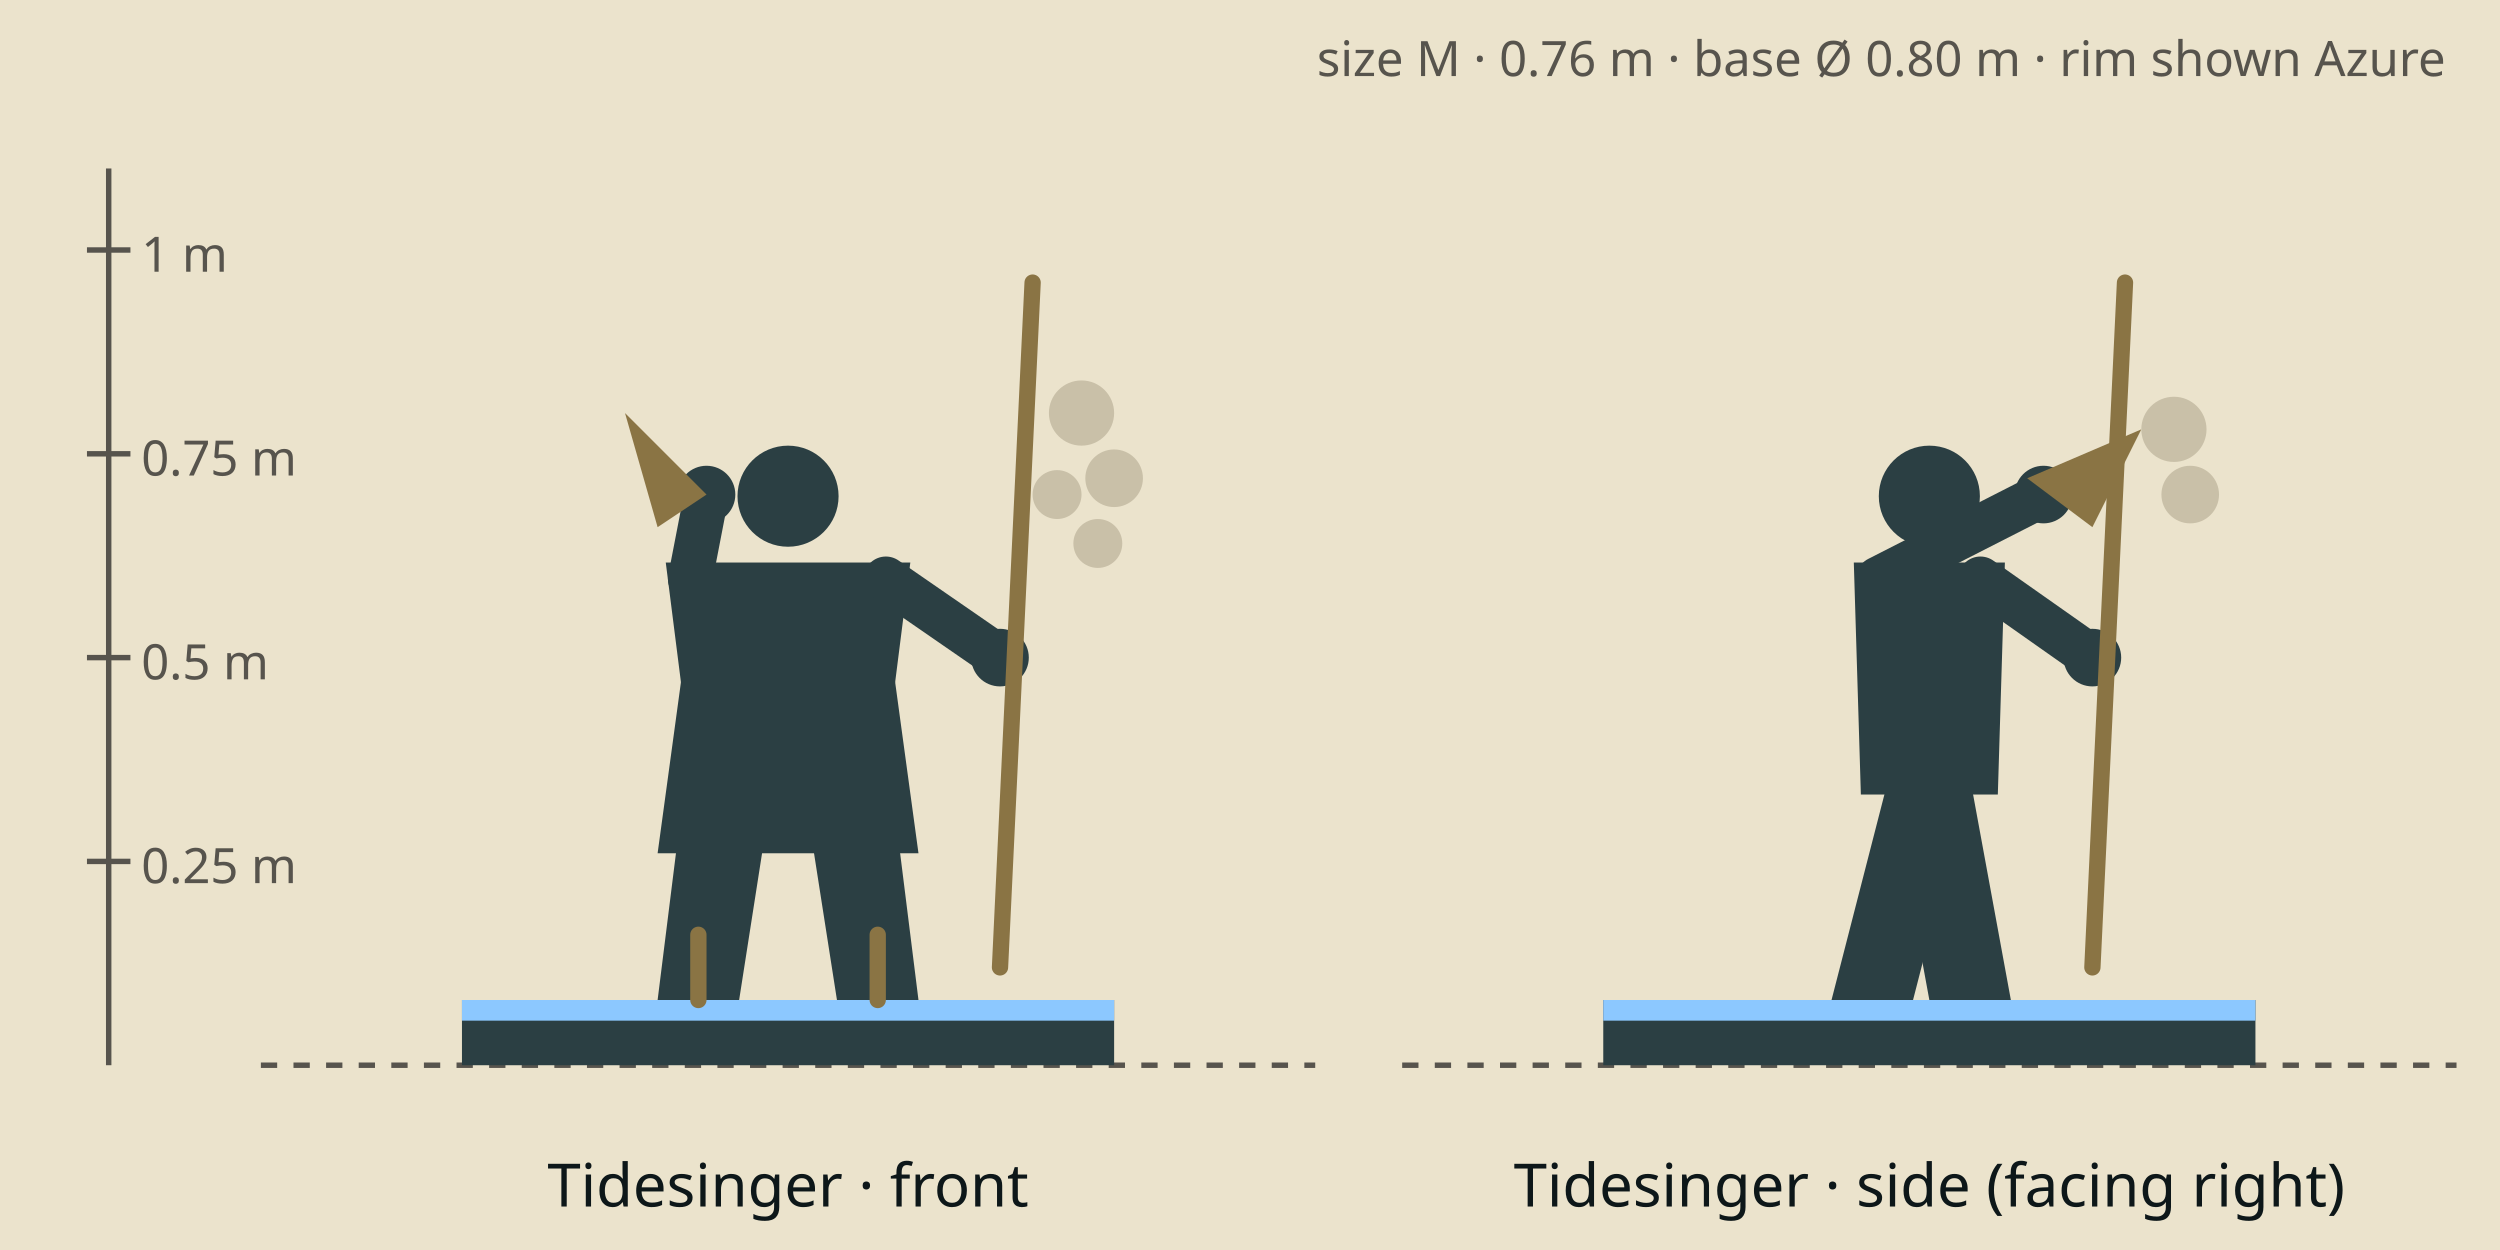
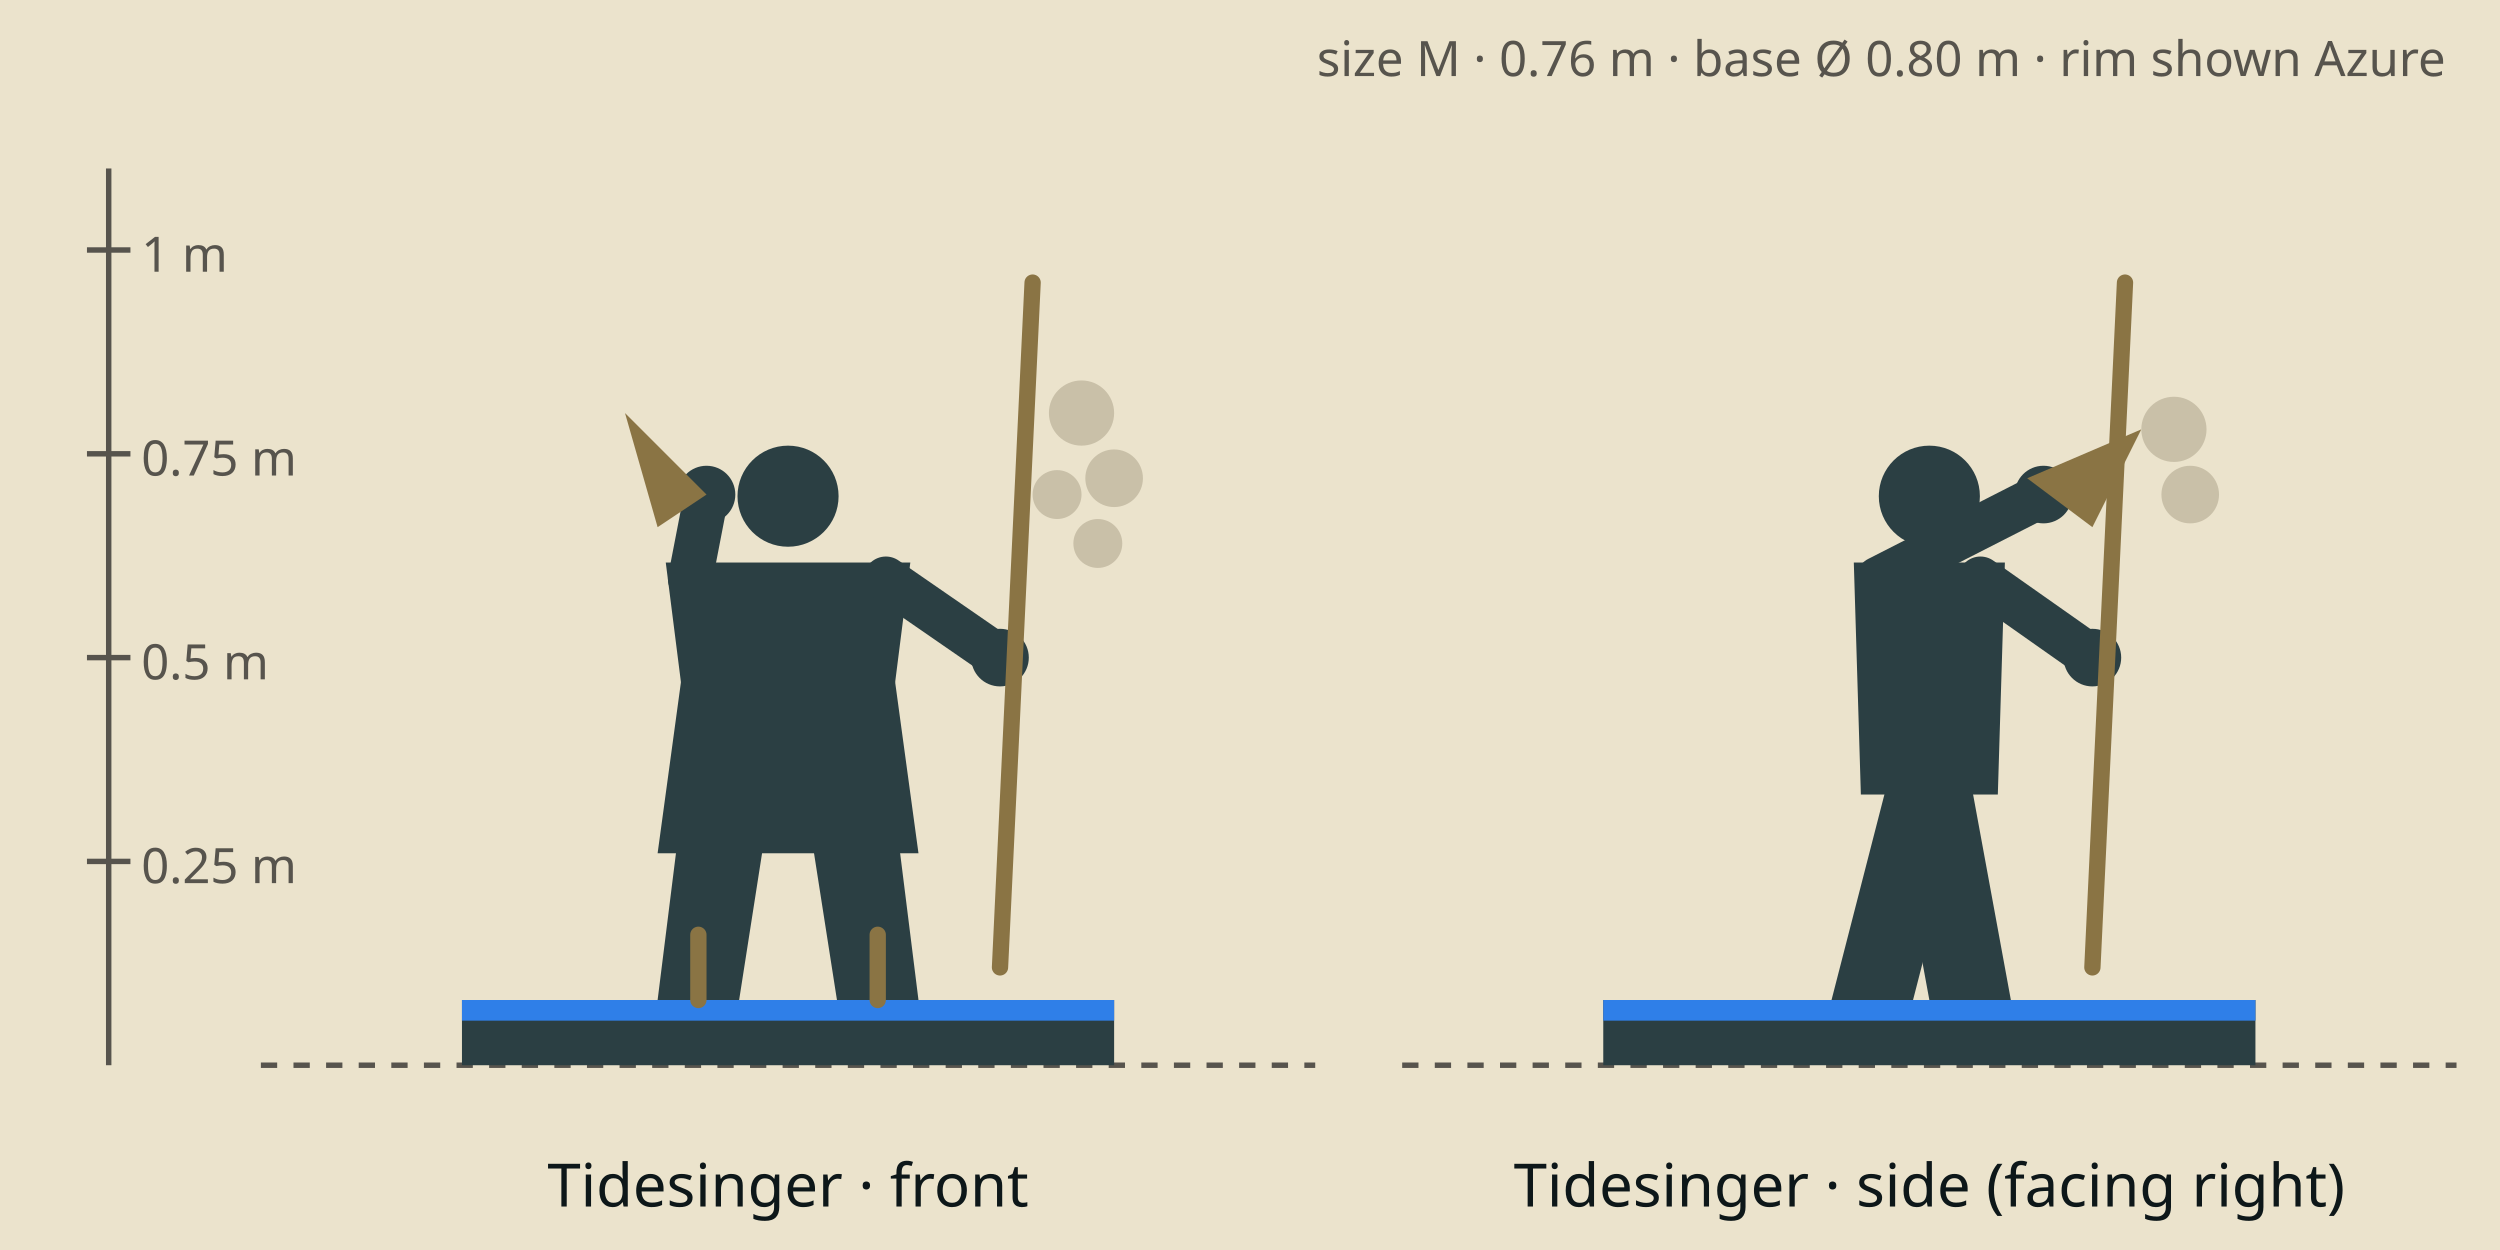
<svg xmlns="http://www.w3.org/2000/svg" width="460" height="230" viewBox="0 0 460 230" font-family="sans-serif" font-size="11">
  <rect width="100%" height="100%" fill="#ebe3cc" />
  <line x1="20" y1="196.0" x2="20" y2="31.0" stroke="#57544d" stroke-width="1" />
  <line x1="16" y1="158.5" x2="24" y2="158.5" stroke="#57544d" />
  <text x="26" y="162.5" fill="#57544d" font-size="9">0.25 m</text>
  <line x1="16" y1="121.0" x2="24" y2="121.0" stroke="#57544d" />
  <text x="26" y="125.0" fill="#57544d" font-size="9">0.5 m</text>
  <line x1="16" y1="83.5" x2="24" y2="83.5" stroke="#57544d" />
  <text x="26" y="87.5" fill="#57544d" font-size="9">0.75 m</text>
  <line x1="16" y1="46.0" x2="24" y2="46.0" stroke="#57544d" />
  <text x="26" y="50.0" fill="#57544d" font-size="9">1 m</text>
  <line x1="48.0" y1="196.0" x2="242.0" y2="196.0" stroke="#57544d" stroke-dasharray="3 3" />
  <rect x="85.0" y="184.0" width="120.0" height="12.0" fill="#2b3f43" />
-   <rect x="85.0" y="184.0" width="120.0" height="3.8" fill="#8cc8ff" />
+   <rect x="85.0" y="184.0" width="120.0" height="3.8" fill="#2F7FE8" />
  <polygon points="127.0,136.0 143.5,136.0 136.0,184.0 121.0,184.0" fill="#2b3f43" />
  <polygon points="146.5,136.0 163.0,136.0 169.0,184.0 154.0,184.0" fill="#2b3f43" />
  <line x1="128.5" y1="184.0" x2="128.5" y2="172.0" stroke="#8a7444" stroke-width="3.0" stroke-linecap="round" />
  <line x1="161.5" y1="184.0" x2="161.5" y2="172.0" stroke="#8a7444" stroke-width="3.0" stroke-linecap="round" />
  <polygon points="127.0,139.0 163.0,139.0 167.5,103.5 122.5,103.5" fill="#2b3f43" />
  <line x1="127.0" y1="106.5" x2="130.0" y2="91.0" stroke="#2b3f43" stroke-width="8.2" stroke-linecap="round" />
  <circle cx="130.0" cy="91.0" r="5.3" fill="#2b3f43" />
  <line x1="163.0" y1="106.5" x2="184.0" y2="121.0" stroke="#2b3f43" stroke-width="8.2" stroke-linecap="round" />
  <circle cx="184.0" cy="121.0" r="5.3" fill="#2b3f43" />
  <circle cx="145.0" cy="91.3" r="9.3" fill="#2b3f43" />
  <polygon points="130.0,91.0 115.0,76.0 121.0,97.0" fill="#8a7444" />
  <line x1="184.0" y1="178.0" x2="190.0" y2="52.0" stroke="#8a7444" stroke-width="3.0" stroke-linecap="round" />
  <circle cx="199.0" cy="76.0" r="6.0" fill="#c9c0a8" />
  <circle cx="205.0" cy="88.0" r="5.3" fill="#c9c0a8" />
  <circle cx="194.5" cy="91.0" r="4.5" fill="#c9c0a8" />
  <circle cx="202.0" cy="100.0" r="4.5" fill="#c9c0a8" />
  <polygon points="125.5,124.0 164.5,124.0 169.0,157.0 121.0,157.0" fill="#2b3f43" />
  <text x="145.0" y="222" text-anchor="middle" fill="#0d1719">Tidesinger · front</text>
  <line x1="258.0" y1="196.0" x2="452.0" y2="196.0" stroke="#57544d" stroke-dasharray="3 3" />
  <rect x="295.0" y="184.0" width="120.0" height="12.0" fill="#2b3f43" />
-   <rect x="295.0" y="184.0" width="120.0" height="3.8" fill="#8cc8ff" />
+   <rect x="295.0" y="184.0" width="120.0" height="3.8" fill="#2F7FE8" />
  <polygon points="347.5,143.2 362.5,143.2 370.0,184.0 355.0,184.0" fill="#2b3f43" />
  <polygon points="347.5,143.2 362.5,143.2 352.0,184.0 337.0,184.0" fill="#2b3f43" />
  <polygon points="342.4,146.2 367.6,146.2 368.9,103.5 341.1,103.5" fill="#2b3f43" />
  <line x1="345.6" y1="106.5" x2="376.0" y2="91.0" stroke="#2b3f43" stroke-width="8.2" stroke-linecap="round" />
  <circle cx="376.0" cy="91.0" r="5.3" fill="#2b3f43" />
  <line x1="364.4" y1="106.5" x2="385.0" y2="121.0" stroke="#2b3f43" stroke-width="8.2" stroke-linecap="round" />
  <circle cx="385.0" cy="121.0" r="5.3" fill="#2b3f43" />
  <circle cx="355.0" cy="91.3" r="9.3" fill="#2b3f43" />
  <polygon points="373.0,88.0 394.0,79.0 385.0,97.0" fill="#8a7444" />
  <line x1="385.0" y1="178.0" x2="391.0" y2="52.0" stroke="#8a7444" stroke-width="3.0" stroke-linecap="round" />
  <circle cx="400.0" cy="79.0" r="6.0" fill="#c9c0a8" />
  <circle cx="403.0" cy="91.0" r="5.3" fill="#c9c0a8" />
  <text x="355.0" y="222" text-anchor="middle" fill="#0d1719">Tidesinger · side (facing right)</text>
  <text x="450" y="14" text-anchor="end" fill="#57544d" font-size="9">size M · 0.76 m · base Ø 0.80 m · rim shown Azure</text>
</svg>
